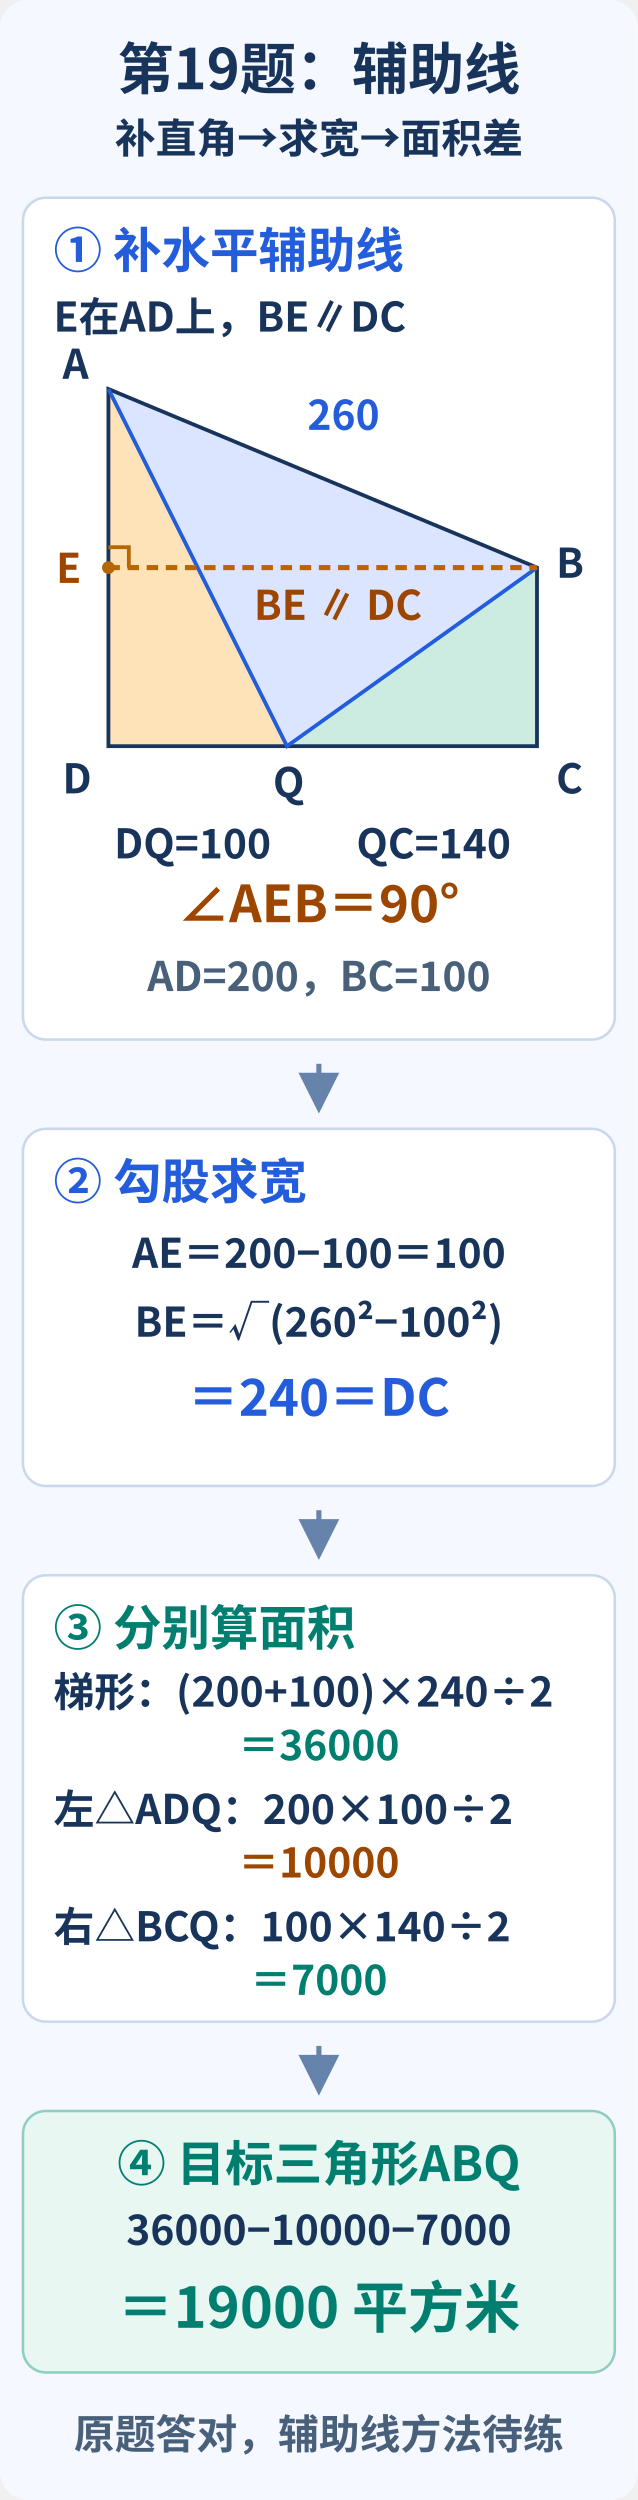
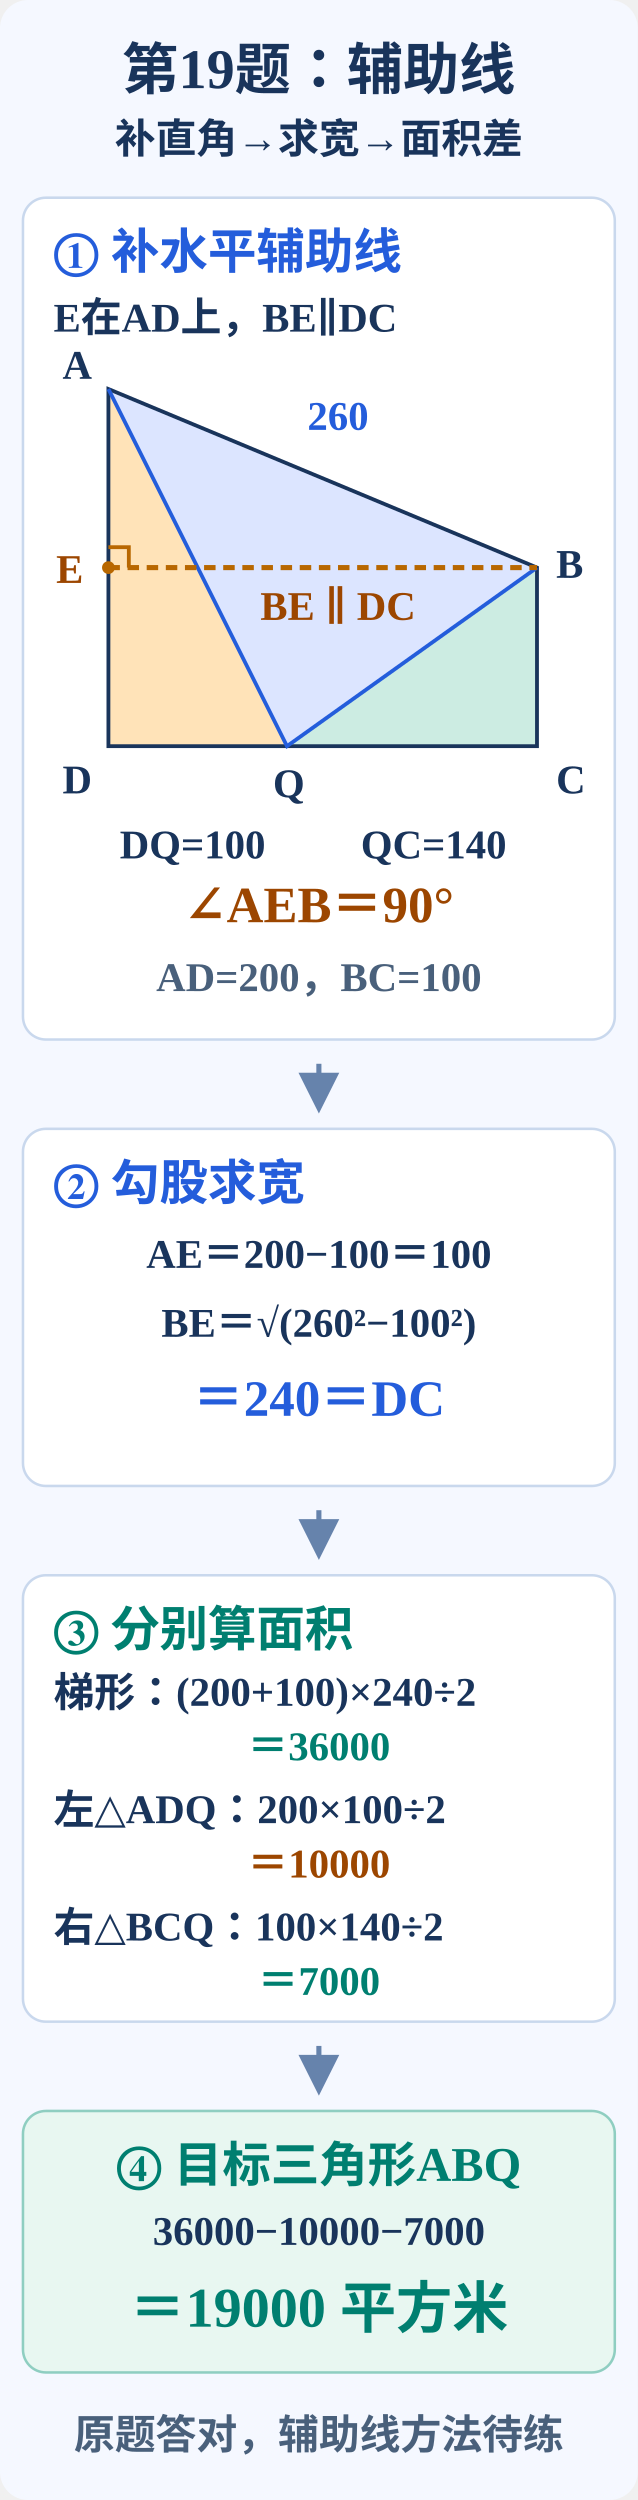
<svg xmlns="http://www.w3.org/2000/svg" width="500" height="1960" viewBox="0 0 500 1960" role="img" aria-labelledby="title desc">
-   <style>text{font-family:Microsoft YaHei,PingFang SC,Noto Sans CJK SC,sans-serif;fill:#19345b;font-size:32px;font-weight:600}.title{font-size:44px;font-weight:800}.head{font-size:38px;font-weight:800}.formula{font-size:40px;font-weight:700}.blue{fill:#245ddb}.green{fill:#007f70}.orange{fill:#9c4600}.muted{fill:#49607b}</style>
+   <style>text{font-family:"Times New Roman", "KaiTi", "楷体", "STKaiti", "Kaiti SC", serif;fill:#19345b;font-size:32px;font-weight:600}.title{font-size:44px;font-weight:800}.head{font-size:38px;font-weight:800}.formula{font-size:40px;font-weight:700}.blue{fill:#245ddb}.green{fill:#007f70}.orange{fill:#9c4600}.muted{fill:#49607b}</style>
  <defs>
    <marker id="arrow" markerWidth="8" markerHeight="8" refX="6" refY="4" orient="auto">
      <path d="M0 0 L8 4 L0 8" fill="#6683ac" />
    </marker>
  </defs>
  <rect width="500" height="1960" rx="22" fill="#f5f8ff" />
  <text x="250" y="70" text-anchor="middle" class="title">第19题：辅助线</text>
  <text x="250" y="120" text-anchor="middle" class="">补直角→求宽→面积差</text>
  <rect x="18" y="155" width="464" height="660" rx="18" fill="#fff" stroke="#c9d8ed" stroke-width="2" />
  <text x="42" y="210" text-anchor="start" class="head blue">① 补水平辅助线</text>
  <text x="42" y="260" text-anchor="start" class="">E在AD上，BE∥DC</text>
  <polygon points="85,305 85,585 225,585" fill="#ffe3b8" />
  <polygon points="421,445 421,585 225,585" fill="#ccece2" />
  <polygon points="85,305 421,445 225,585" fill="#dce5ff" />
  <path d="M85 305 L421 445 V585 H85 Z" fill="none" stroke="#19345b" stroke-width="3" />
  <path d="M85 305 L225 585 L421 445" fill="none" stroke="#245ddb" stroke-width="3" />
  <path d="M85 445 H421" stroke="#b86700" stroke-width="4" stroke-dasharray="9 6" />
  <path d="M85 429 H101 V445" fill="none" stroke="#b86700" stroke-width="3" />
  <circle cx="85" cy="445" r="5" fill="#b86700" />
  <text x="49" y="297" text-anchor="start" class="">A</text>
  <text x="436" y="453" text-anchor="start" class="">B</text>
  <text x="436" y="622" text-anchor="start" class="">C</text>
  <text x="49" y="622" text-anchor="start" class="">D</text>
  <text x="214" y="625" text-anchor="start" class="">Q</text>
  <text x="44" y="457" text-anchor="start" class="orange">E</text>
  <text x="241" y="337" text-anchor="start" class="blue">260</text>
  <text x="265" y="486" text-anchor="middle" class="orange">BE ∥ DC</text>
  <text x="151" y="673" text-anchor="middle" class="">DQ=100</text>
  <text x="340" y="673" text-anchor="middle" class="">QC=140</text>
  <text x="250" y="723" text-anchor="middle" class="formula orange">∠AEB＝90°</text>
  <text x="250" y="777" text-anchor="middle" class="muted">AD=200，BC=100</text>
  <path d="M250 834 V865" stroke="#6683ac" stroke-width="4" marker-end="url(#arrow)" fill="none" />
  <rect x="18" y="885" width="464" height="280" rx="18" fill="#fff" stroke="#c9d8ed" stroke-width="2" />
  <text x="42" y="940" text-anchor="start" class="head blue">② 勾股求宽</text>
  <text x="250" y="994" text-anchor="middle" class="">AE＝200−100＝100</text>
  <text x="250" y="1048" text-anchor="middle" class="">BE＝√(260²−100²)</text>
  <text x="250" y="1110" text-anchor="middle" class="formula blue">＝240＝DC</text>
  <path d="M250 1184 V1215" stroke="#6683ac" stroke-width="4" marker-end="url(#arrow)" fill="none" />
  <rect x="18" y="1235" width="464" height="350" rx="18" fill="#fff" stroke="#c9d8ed" stroke-width="2" />
  <text x="42" y="1290" text-anchor="start" class="head green">③ 分别算面积</text>
  <text x="42" y="1338" text-anchor="start" class="">梯形：(200+100)×240÷2</text>
  <text x="250" y="1380" text-anchor="middle" class="green">＝36000</text>
  <text x="42" y="1430" text-anchor="start" class="">左△ADQ：200×100÷2</text>
  <text x="250" y="1472" text-anchor="middle" class="orange">＝10000</text>
  <text x="42" y="1522" text-anchor="start" class="">右△BCQ：100×140÷2</text>
  <text x="250" y="1564" text-anchor="middle" class="green">＝7000</text>
  <path d="M250 1604 V1635" stroke="#6683ac" stroke-width="4" marker-end="url(#arrow)" fill="none" />
  <rect x="18" y="1655" width="464" height="205" rx="18" fill="#e8f7f1" stroke="#8fcec1" stroke-width="2" />
  <text x="250" y="1710" text-anchor="middle" class="head green">④ 目标三角形ABQ</text>
  <text x="250" y="1760" text-anchor="middle" class="">36000−10000−7000</text>
  <text x="250" y="1825" text-anchor="middle" class="title green">＝19000 平方米</text>
  <text x="250" y="1920" text-anchor="middle" class="muted">原题答对，辅助线方法待练</text>
</svg>
